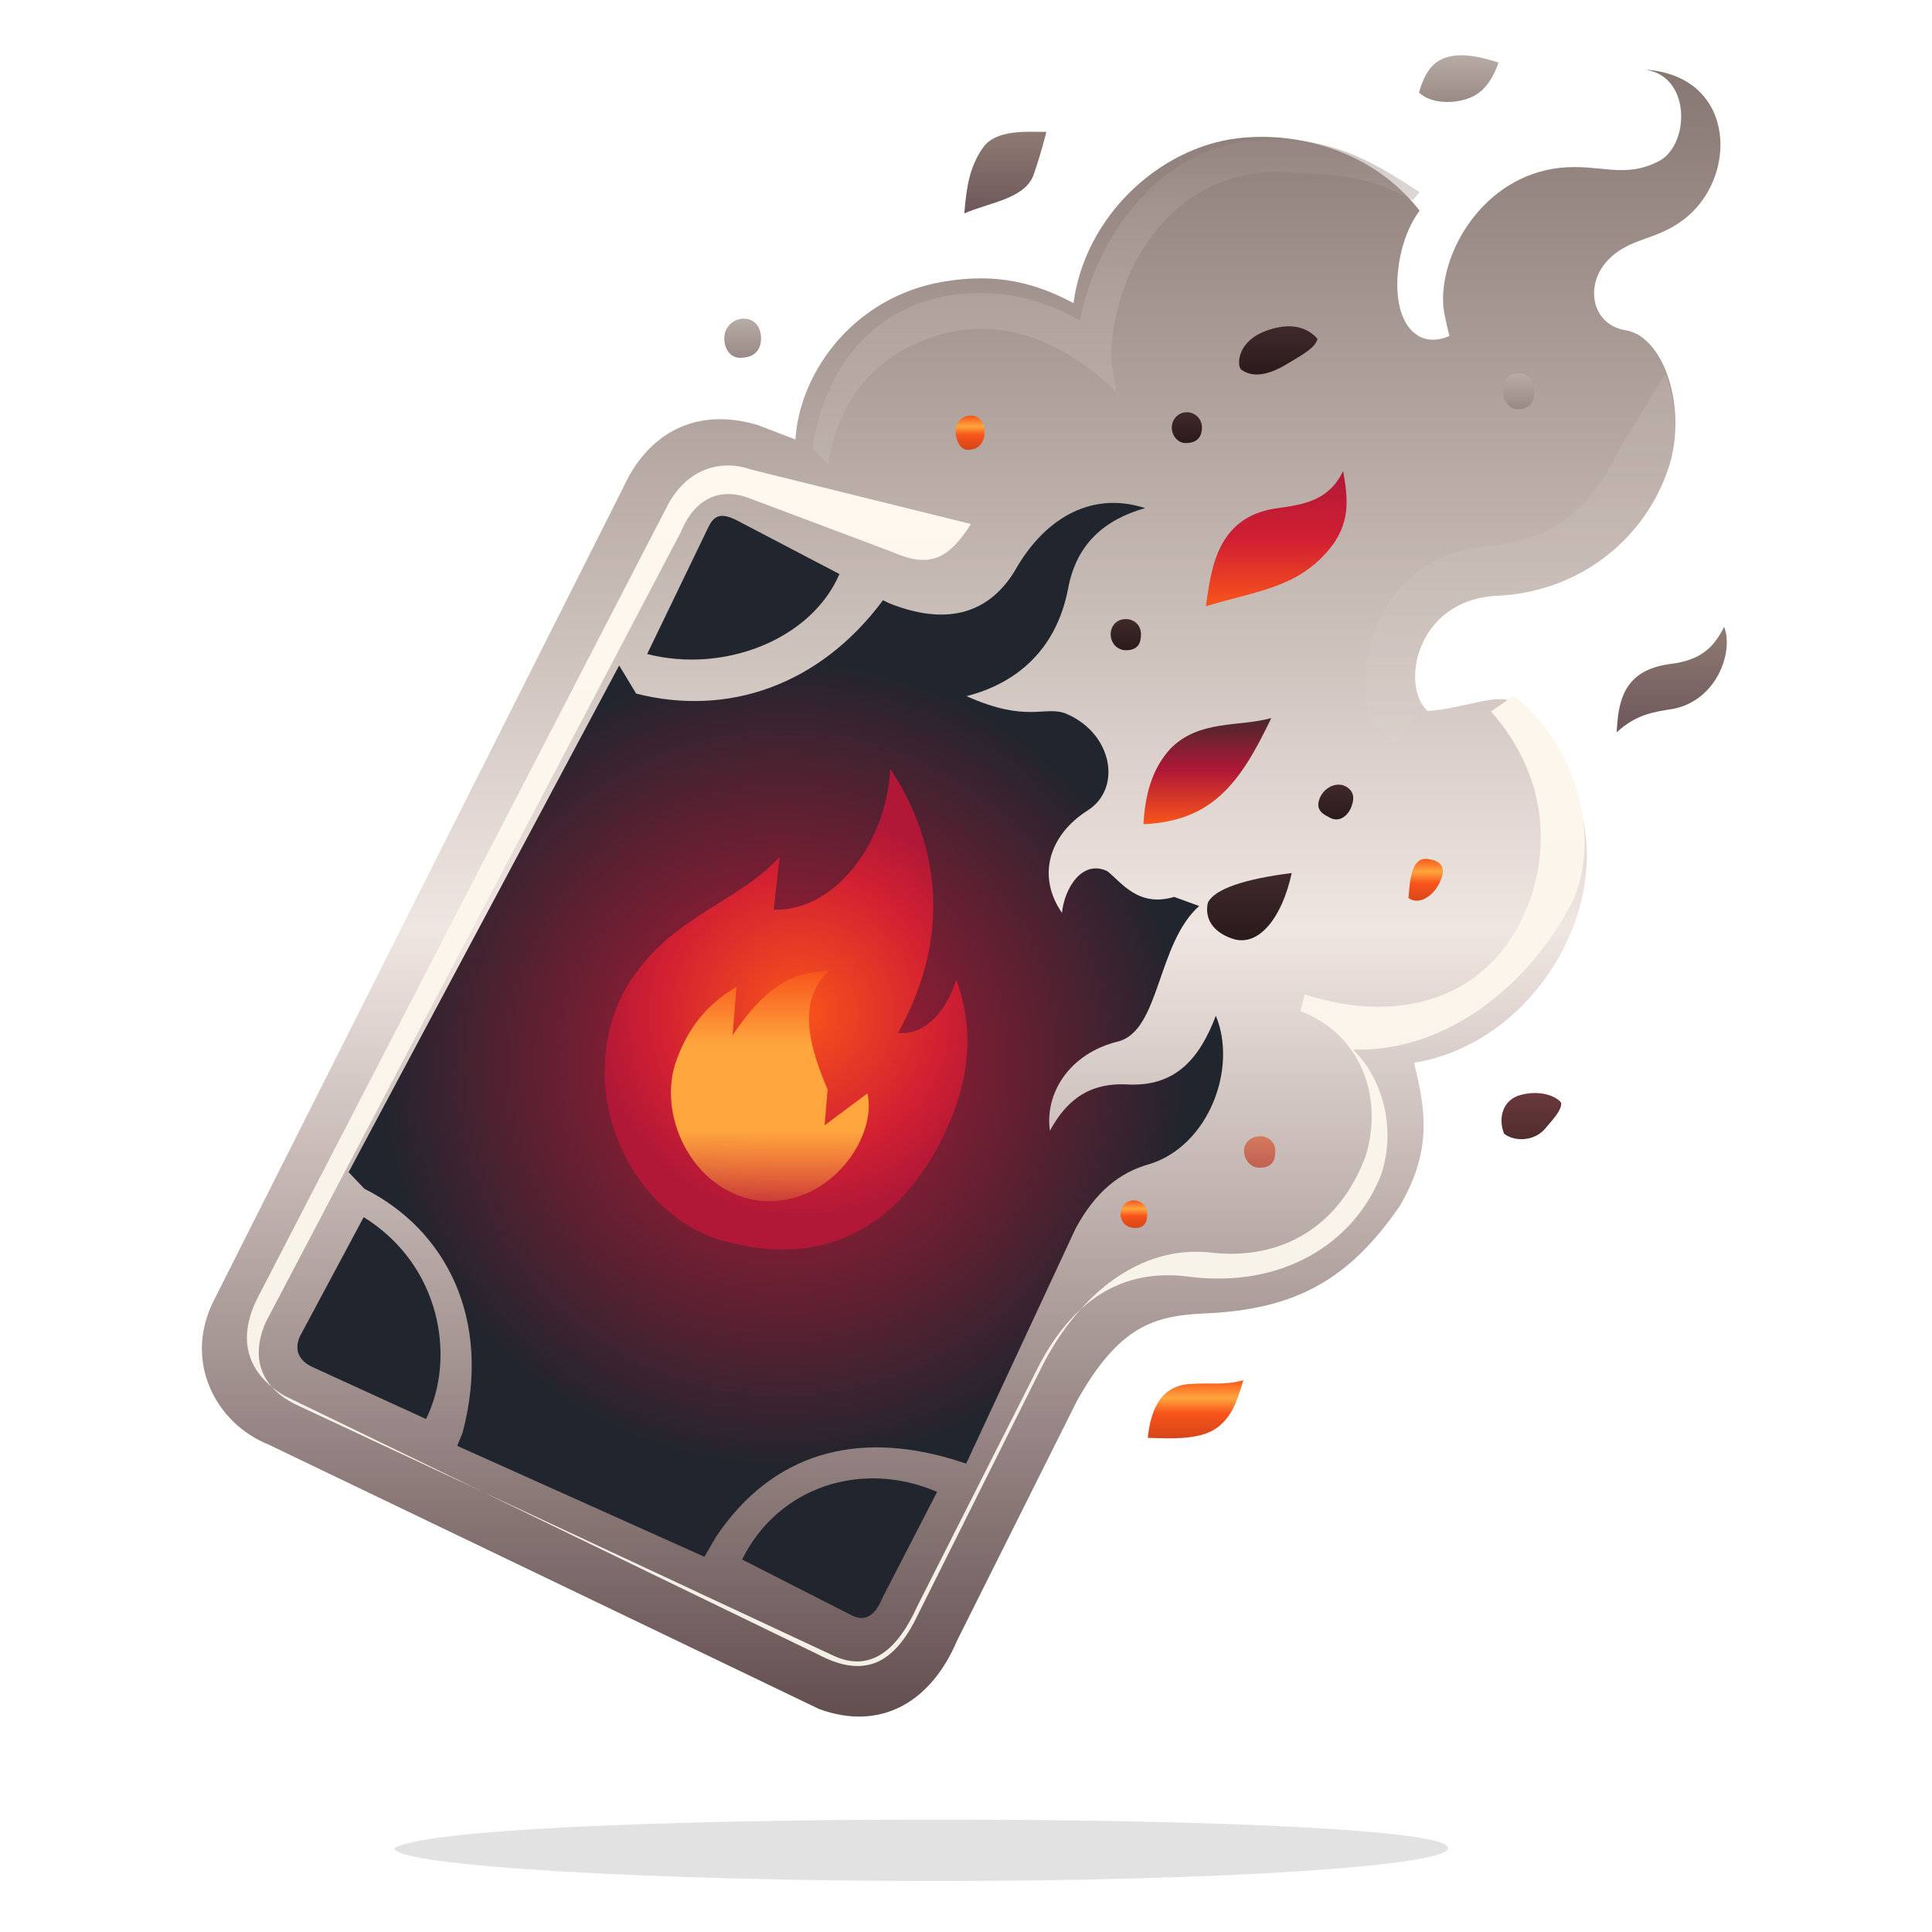
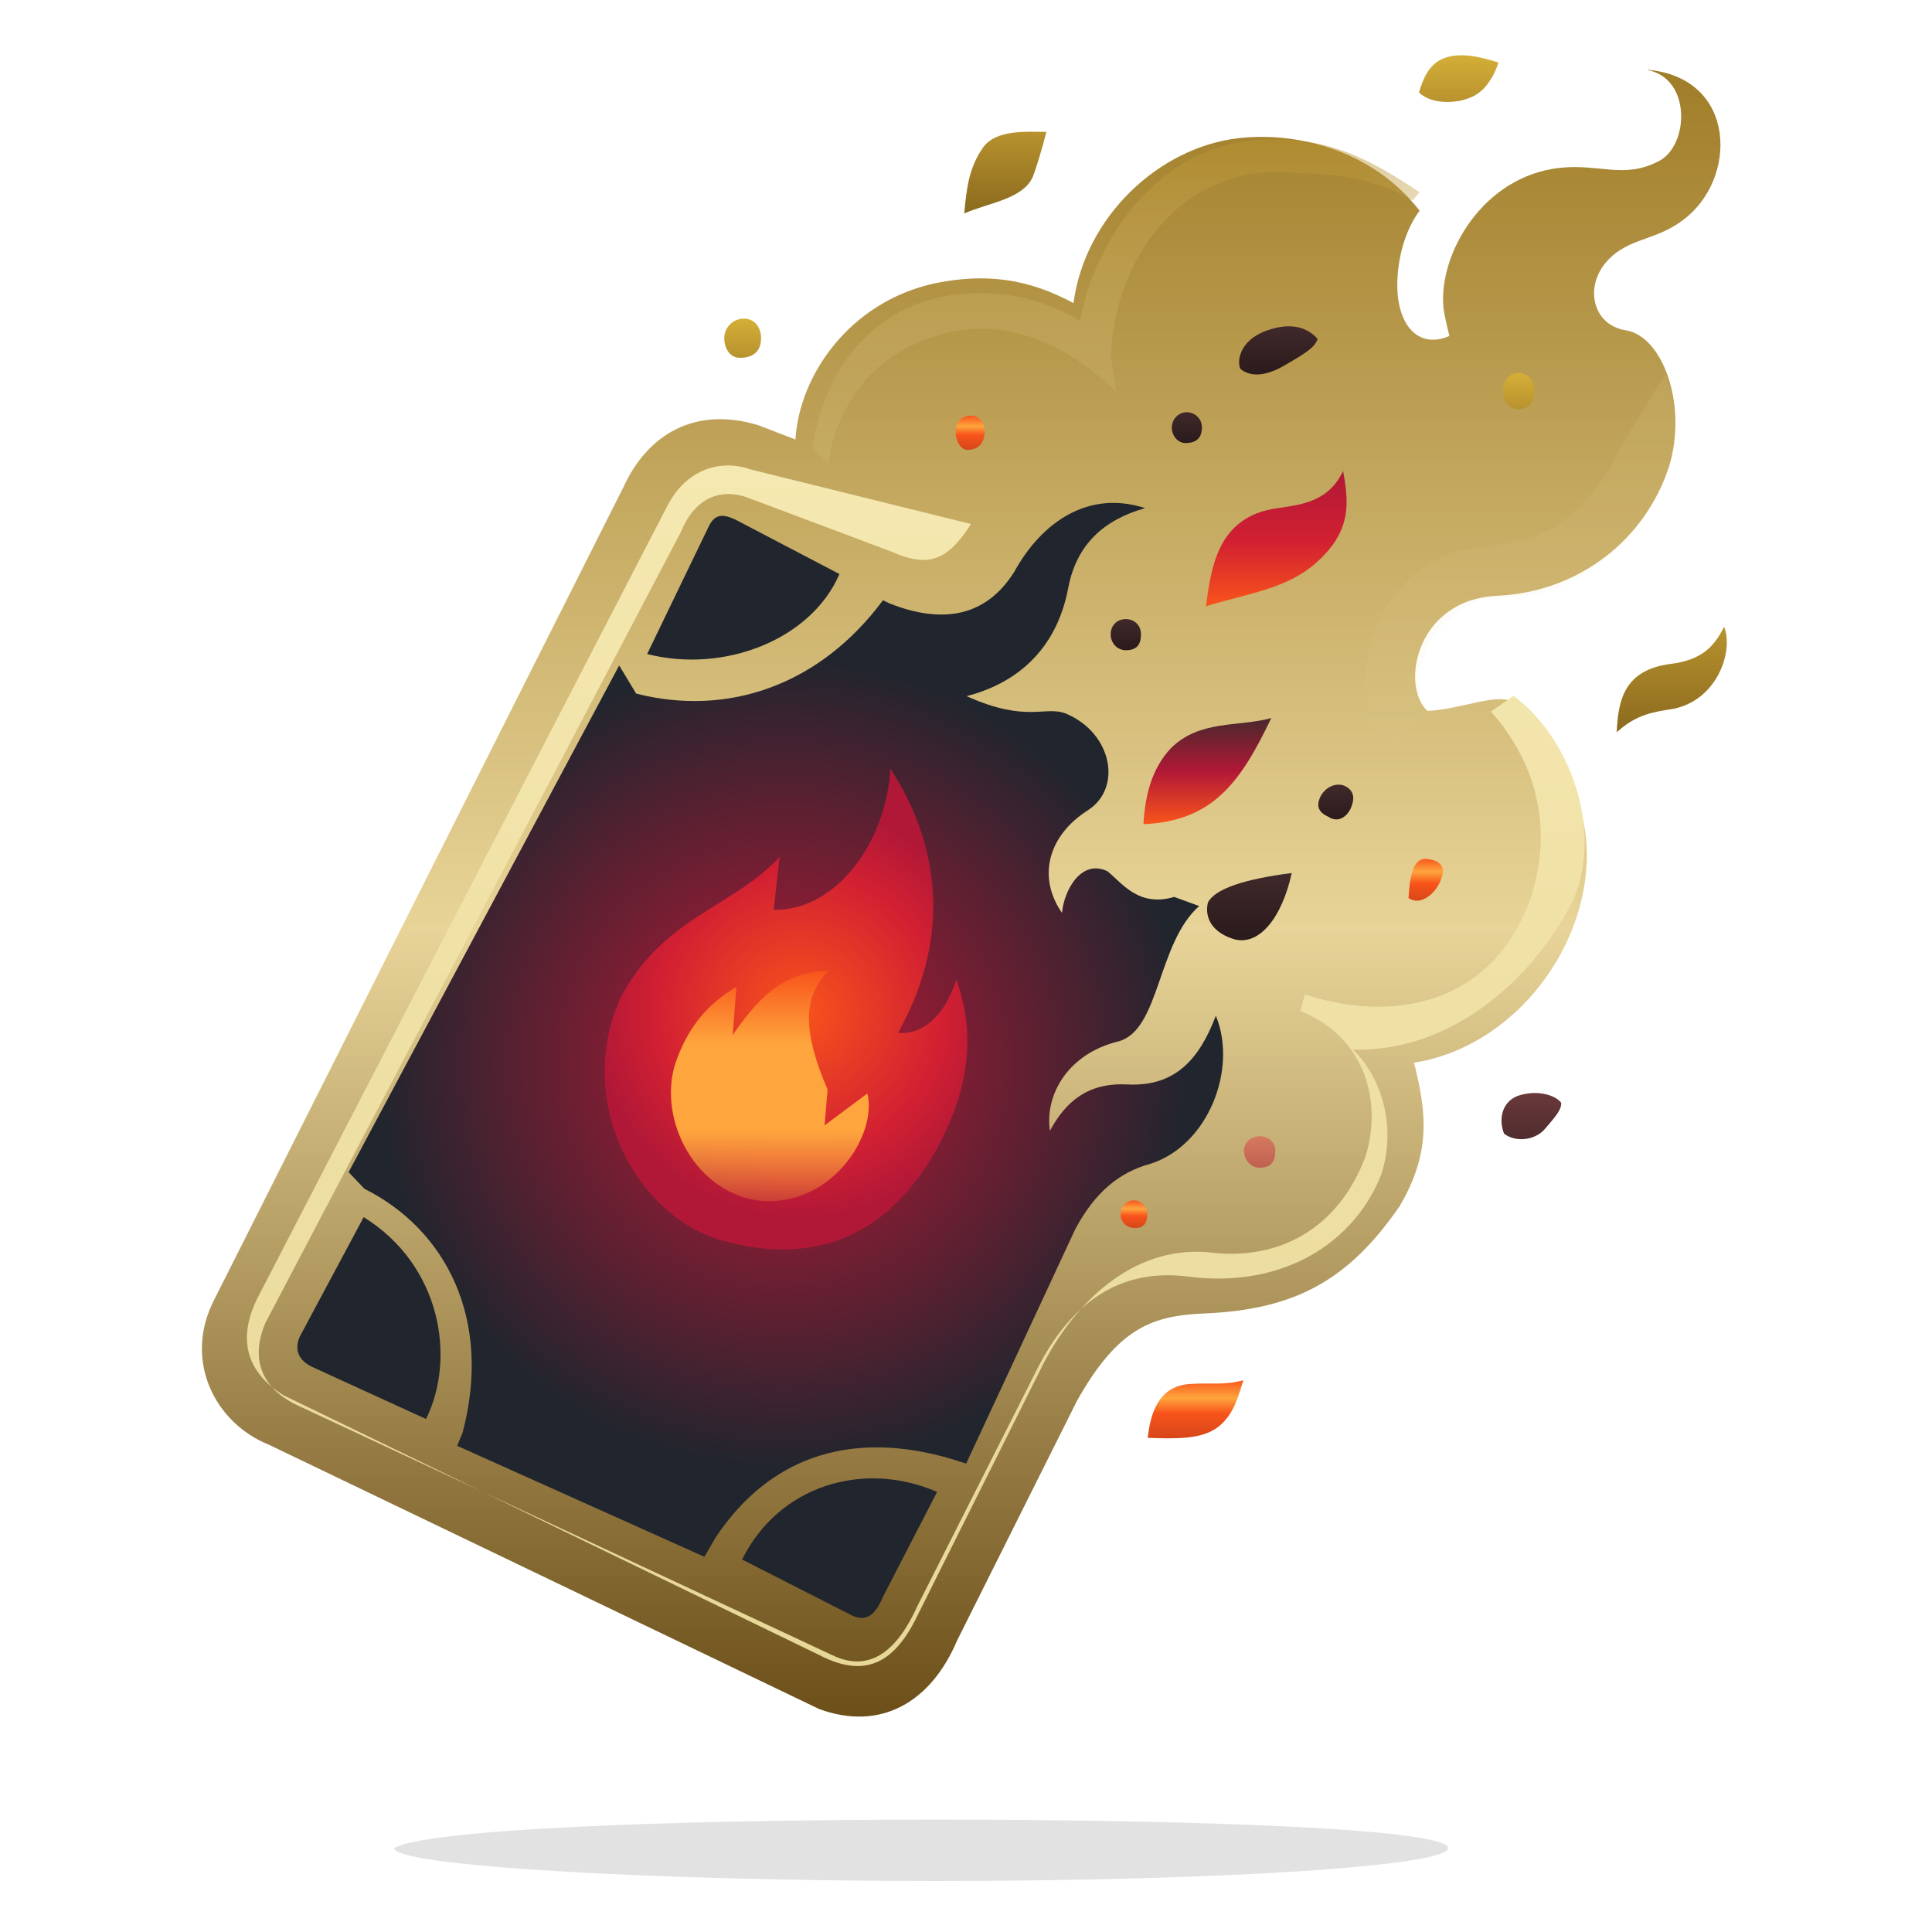
<svg xmlns="http://www.w3.org/2000/svg" width="250" height="250" fill="none" viewBox="0 0 250 250">
  <path d="m121.2 243.4c36.6 0 66.19-1.92 66.19-4.26s-29.59-3.68-66.19-3.68-66.19 1.34-70.19 3.68c0 2.34 33.59 4.26 70.19 4.26z" fill="#3D3D3D" opacity=".15" />
  <path d="m135.4 17.07c-2.47 0-6.54-0.38-8.23 2.07s-2.09 4.9-2.39 8.48c3.05-1.38 7.75-1.84 8.93-4.9 1-2.81 1.69-5.65 1.69-5.65z" fill="url(#paint0_linear_1069_13390)" />
  <path d="m193.9 8.09c-1.58-0.48-4.98-1.62-7.45-0.38-1.5 0.76-2.29 2.35-2.83 4.26 1.73 1.69 5.41 1.48 7.34 0.31 2.09-1.22 2.94-4.19 2.94-4.19z" fill="url(#paint1_linear_1069_13390)" />
  <path d="m213.2 9.07c5.67 1.07 5.38 9.71 1.48 11.77-4.54 2.37-7.68 0.32-12.84 0.88-9.96 1.09-15.71 11.13-15.06 18.08 0.2 1.48 0.77 3.67 0.77 3.67-4.43 1.97-7.67-2.15-6.5-9.51 0.69-4.35 2.65-6.69 2.65-6.69-5.84-7.58-15.48-10.3-23.45-9.39-10.27 1.19-19.86 10.15-21.34 21.34-5.83-3.13-11.28-3.94-18.04-2.54-11 2.45-17.45 11.93-17.94 20.19l-4.84-1.86c-8.16-2.45-14.29 1.17-17.42 8.03l-52.98 105.2c-4.02 7.87 0.2 15.93 7.05 18.68l71.26 34.23c8.06 2.94 14.5-0.98 17.84-8.85l15.55-31.09c5.35-9.48 9.8-10.96 16.44-11.25 11.89-0.49 18.75-4.41 25.29-13.89 4.02-6.85 3.53-12 1.85-18.55 12.28-1.95 21.87-13.74 22.36-26.02 0.29-8.88-4.86-16.75-9.6-20.67-2.05-1.18-6.36 0.88-10.99 1.17-3.52-3.03-1.67-14.42 9.03-14.91 10.6-0.49 19.2-7.34 22.23-16.82 2.35-7.77-0.78-16.75-5.62-17.53-4.34-0.69-5.35-5.64-2.5-8.87 2.75-3.13 6.27-2.64 9.89-5.39 7.14-5.26 7.04-18.42-4.57-19.45z" fill="url(#paint2_linear_1069_13390)" />
  <path d="m210.1 57.17c-4.02 7.97-8.04 12.71-17.72 13.49-14.75 1.58-17.2 16.13-14.95 22.78l3.24 2.94 3.43-5.22c-2.05-4.75 1.87-13.83 11.05-13.93 9.78-0.1 18.18-8.37 20.91-17.02 1.08-3.73 0.89-8.15-0.59-11.78l-5.37 8.74z" fill="url(#paint3_linear_1069_13390)" opacity=".5" />
  <path d="m182.8 25.93c-6.64-3.82-12.57-3.32-16.1-3.62-13.66-0.98-22.64 11.11-22.94 23.98l0.69 4.42c-6.64-6.45-14.3-9.48-21.97-7.63-9.78 2.45-14.32 9.7-15.3 16.96l-2.05-1.96c1.58-11.29 9.04-19.95 21.13-20.15 4.84-0.09 8.86 0.99 13.49 3.54 2.06-10.79 10.32-22.59 23.09-23.37 8.66-0.59 14.21 2.35 20.85 6.77l-0.89 1.06z" fill="url(#paint4_linear_1069_13390)" opacity=".5" />
  <path d="m192.9 92.04c5.73 6.45 7.98 14.61 5.43 23.38-4.23 13.36-16.41 17.49-29.48 13.26l-0.59 2.15c7.86 3.04 10.8 11.1 8.45 18.77-3.33 8.97-10.79 13.71-20.48 12.43-9.78-0.79-17.34 6.68-21.47 14.94l-16.33 32.66c-3.24 6.35-7.26 7.23-12.52 4.48l-69.18-33.54c-4.64-2.84-6.12-7.07-3.47-12.49l52.98-102.4c2.65-5.32 7.39-6.21 10.91-4.93l28.5 7.06c-3.04 4.73-5.49 5.71-10.33 3.56l-18.26-6.86c-3.14-1.28-6.87-0.69-8.92 4.26l-53.79 102.4c-2.06 4.84-0.39 8.67 4.45 10.82l68.89 32.18c5.04 2.45 8.56-0.88 11.01-6.33l15.18-30.03c4.74-9.78 11.49-13.7 19.85-12.62 12.18 1.58 21.46-4.28 24.98-13.15 2.05-6.15 0.1-12.6-3.63-16.23 12.18 0.39 23.07-8.48 28.61-19.57 3.82-9.48-0.91-21.17-7.86-26.2l-2.93 2.06z" fill="url(#paint5_linear_1069_13390)" />
  <path d="m80.12 86.11-35.01 65.57 2.05 2.15c10.48 5.25 16.61 16.84 12.69 31.59l-0.69 1.67 31.99 14.36 1.48-2.55c7.36-10.99 18.25-13.73 30.53-10.1l1.86 0.59 14.15-30.4c2.55-4.74 5.69-7.29 9.61-8.37 7.57-2.35 11.39-12.32 8.55-19.18-2.15 5.66-5.29 9.19-11.42 8.89-5.25-0.29-8.09 2.36-10.05 5.99-0.69-4.65 2.35-10 8.89-11.57 5.36-1.48 4.97-12.67 10.42-17.51l-3.23-1.18c-4.64 1.38-6.79-1.85-8.65-3.33-3.33-1.58-5.58 2.35-5.87 5.39-3.24-4.65-1.76-10 3.29-13.23 4.54-2.85 3.26-10.01-2.78-12.55-2.75-1.08-5 1.27-12.86-2.26 6.14-1.57 11.58-5.7 13.15-13.96 1.08-5.75 4.71-8.89 9.96-10.37-7.26-2.35-13.3 1.68-16.93 8.23-3.52 5.65-9.06 6.93-16.2 4.08l-0.79-0.39c-8.16 10.99-20.05 15.11-31.94 12.08l-2.2-3.64z" fill="url(#paint6_radial_1069_13390)" />
  <path d="m83.74 84.63 7.97-16.51c0.78-1.58 1.76-1.67 3.44-0.89l13.47 7.05c-3.63 8.47-14.91 12.9-24.88 10.35z" fill="url(#paint7_linear_1069_13390)" />
  <path d="m47.06 157.5-8.26 15.44c-0.78 1.77-0.09 3.14 1.58 3.93l14.75 6.75c3.93-7.97 1.88-19.96-8.07-26.12z" fill="url(#paint8_linear_1069_13390)" />
  <path d="m96.03 201.8 14.25 7.26c1.86 0.88 3.04-0.2 3.93-2.35l7.05-13.66c-9.59-4.14-20.49-0.81-25.23 8.75z" fill="url(#paint9_linear_1069_13390)" />
  <path d="m223.1 81.11c-1.38 2.75-3.06 4.32-6.98 4.81-6.04 0.79-6.73 4.81-6.92 8.84 2.55-2.35 4.8-2.64 7.35-3.04 5.74-1.18 7.79-7.53 6.55-10.61z" fill="url(#paint10_linear_1069_13390)" />
  <path d="m160.9 178.6c-2.55 0.69-4.03 0.29-6.97 0.49-4.23 0.29-5.11 4.22-5.41 6.97 3.43 0.1 7.15 0.29 9.3-1.57 1.96-1.67 2.45-4.02 3.08-5.89z" fill="url(#paint11_linear_1069_13390)" />
  <path d="m196.4 141.8c-2.25 0.88-2.44 3.33-1.76 4.91 1.38 1.08 4.03 0.98 5.41-0.79 1.18-1.38 2.06-2.36 1.96-3.24-0.88-1.08-3.24-1.67-5.61-0.88z" fill="url(#paint12_linear_1069_13390)" />
  <path d="m95.74 46.3c2.01 0 2.74-1.12 2.74-2.53s-0.82-2.54-2.23-2.54c-1.4 0-2.53 1.13-2.53 2.54s0.81 2.53 2.02 2.53z" fill="url(#paint13_linear_1069_13390)" />
  <path d="m196.4 52.95c2.01 0 2.13-1.54 2.13-2.45 0-1.41-0.96-2.22-2.02-2.22-1.4 0-2.03 1.13-2.03 2.22 0 1.32 0.72 2.45 1.92 2.45z" fill="url(#paint14_linear_1069_13390)" />
  <path d="m125.2 58.21c1.7 0 2.21-1.23 2.21-2.37 0-1.13-0.7-2.06-1.75-2.06-1.31 0-2.01 0.93-2.01 2.06 0 1.14 0.61 2.37 1.55 2.37z" fill="url(#paint15_linear_1069_13390)" />
  <path d="m153.4 57.33c1.74 0 2.13-1.04 2.13-2.02 0-1.18-0.97-1.97-1.94-1.97-1.18 0-1.96 0.98-1.96 1.97 0 1.08 0.78 2.02 1.77 2.02z" fill="url(#paint16_linear_1069_13390)" />
  <path d="m145.7 84.14c1.74 0 1.94-1.18 1.94-2.07 0-1.28-0.98-1.96-1.96-1.96-1.28 0-1.96 0.98-1.96 1.96 0 1.18 0.88 2.07 1.98 2.07z" fill="url(#paint17_linear_1069_13390)" />
  <path d="m171.9 105.7c1.48 0.98 2.76-0.39 3.05-1.57 0.59-1.67-0.59-2.36-1.27-2.55-1.48-0.3-2.66 0.88-2.96 1.86-0.39 1.08 0.1 1.77 1.18 2.26z" fill="url(#paint18_linear_1069_13390)" />
  <path d="m163 151.1c1.99 0 2.02-1.46 2.02-2.2 0-1.22-1.05-1.87-1.92-1.87-1.4 0-2.13 0.98-2.13 1.87 0 1.13 0.81 2.2 2.03 2.2z" fill="url(#paint19_linear_1069_13390)" />
  <path d="m146.9 158.9c1.45 0 1.55-1.12 1.55-1.81 0-1.13-0.92-1.76-1.69-1.76-1.13 0-1.76 0.92-1.76 1.76 0 1.02 0.72 1.81 1.9 1.81z" fill="url(#paint20_linear_1069_13390)" />
  <path d="m163.9 42.78c-3.83 1.38-3.83 4.41-3.34 5 1.77 1.38 4.22 0.4 5.99-0.69 2.36-1.38 3.64-2.16 3.94-3.24-1.38-1.57-3.54-2.16-6.59-1.07z" fill="url(#paint21_linear_1069_13390)" />
  <path d="m115.2 99.47c-0.49 9.48-7.03 18.45-15.09 18.25l0.78-6.86c-5.74 6.35-14.82 7.73-20.36 17.8-6.54 13.46 1.83 29.29 13.62 32.04 10.89 2.85 20.37-0.39 26.82-11.58 4.94-8.87 5.04-15.93 2.79-22.38-1.68 5.15-4.72 7.21-7.56 6.92 7.66-13.65 4.53-25.84-1-34.19z" fill="url(#paint22_radial_1069_13390)" />
  <path d="m95.29 127.7-0.49 6.25c4.02-5.95 7.45-8.2 12.39-8.3-3.43 3.43-3.23 8.07-0.1 15.34l-0.39 4.63 5.54-4.13c1.28 5.25-4.36 14.42-13.53 13.93-8.66-0.79-13.6-10.46-11.35-17.72 1.47-4.34 3.82-7.57 7.93-10z" fill="url(#paint23_linear_1069_13390)" />
  <path d="m156.3 116.8c0.88-1.77 4.71-3.05 10.85-3.83-1.28 5.85-4.22 9.38-7.36 8.59-2.74-0.78-3.98-2.64-3.49-4.76z" fill="url(#paint24_linear_1069_13390)" />
  <path d="m173.8 60.95c-1.86 3.83-5 4.32-8.52 4.81-7.97 1.08-8.56 8.14-9.24 12.69 6.44-1.96 11.69-2.35 15.81-7.19 3.04-3.53 2.55-6.87 1.95-10.31z" fill="url(#paint25_linear_1069_13390)" />
  <path d="m164.5 92.92c-4.24 1.17-9.28 0.19-13.01 3.92-2.55 2.75-3.33 6.28-3.53 9.81 8.87-0.4 12.5-5.24 16.54-13.73z" fill="url(#paint26_linear_1069_13390)" />
  <path d="m185 111.2c-2.15-0.49-2.54 1.96-2.74 5 1.48 1.08 3.53-0.49 4.22-2.45 0.68-1.57-0.2-2.36-1.48-2.55z" fill="url(#paint27_linear_1069_13390)" />
  <defs>
    <linearGradient id="paint0_linear_1069_13390" x1="129.9" x2="129.9" y1="16.96" y2="27.62" gradientUnits="userSpaceOnUse">
-       <stop stop-color="#8F7A73" offset="0" />
-       <stop stop-color="#6E575A" offset="1" />
+       <stop stop-color="#B8922E" offset="0" />
+       <stop stop-color="#8A6A1E" offset="1" />
    </linearGradient>
    <linearGradient id="paint1_linear_1069_13390" x1="188.7" x2="188.7" y1="7" y2="13.37" gradientUnits="userSpaceOnUse">
-       <stop stop-color="#B8ACA6" offset="0" />
-       <stop stop-color="#988984" offset="1" />
+       <stop stop-color="#D4AF37" offset="0" />
+       <stop stop-color="#B8922E" offset="1" />
    </linearGradient>
    <linearGradient id="paint2_linear_1069_13390" x1="136.5" x2="136.5" y1="9" y2="222.5" gradientUnits="userSpaceOnUse">
-       <stop stop-color="#877772" offset="0" />
-       <stop stop-color="#F0E6E1" offset=".521" />
-       <stop stop-color="#634E4F" offset="1" />
+       <stop stop-color="#A07D28" offset="0" />
+       <stop stop-color="#E8D498" offset=".521" />
+       <stop stop-color="#6B4E18" offset="1" />
    </linearGradient>
    <linearGradient id="paint3_linear_1069_13390" x1="196.6" x2="196.6" y1="48.43" y2="96.38" gradientUnits="userSpaceOnUse">
-       <stop stop-color="#F0E6E1" stop-opacity=".25" offset="0" />
-       <stop stop-color="#F0E6E1" stop-opacity=".1" offset="1" />
+       <stop stop-color="#E8D498" stop-opacity=".25" offset="0" />
+       <stop stop-color="#E8D498" stop-opacity=".1" offset="1" />
    </linearGradient>
    <linearGradient id="paint4_linear_1069_13390" x1="144.5" x2="144.5" y1="18" y2="50.71" gradientUnits="userSpaceOnUse">
-       <stop stop-color="#988984" offset="0" />
-       <stop stop-color="#F0E6E1" stop-opacity=".25" offset="1" />
+       <stop stop-color="#B8922E" offset="0" />
+       <stop stop-color="#E8D498" stop-opacity=".25" offset="1" />
    </linearGradient>
    <linearGradient id="paint5_linear_1069_13390" x1="116.7" x2="116.7" y1="59.82" y2="215.6" gradientUnits="userSpaceOnUse">
-       <stop stop-color="#FFF8EE" offset="0" />
-       <stop stop-color="#F5F0E6" offset="1" />
+       <stop stop-color="#F5E8B0" offset="0" />
+       <stop stop-color="#E8D898" offset="1" />
    </linearGradient>
    <radialGradient id="paint6_radial_1069_13390" cx="0" cy="0" r="1" gradientTransform="translate(101.3 137.6) scale(56.15 56.19)" gradientUnits="userSpaceOnUse">
      <stop stop-color="#C11837" offset="0" />
      <stop stop-color="#20252E" offset=".943" />
    </radialGradient>
    <linearGradient id="paint7_linear_1069_13390" x1="96.18" x2="96.18" y1="66.64" y2="85.52" gradientUnits="userSpaceOnUse">
      <stop stop-color="#20252E" offset="0" />
      <stop stop-color="#20252E" offset="1" />
    </linearGradient>
    <linearGradient id="paint8_linear_1069_13390" x1="47.51" x2="47.51" y1="157.5" y2="183.6" gradientUnits="userSpaceOnUse">
      <stop stop-color="#20252E" offset="0" />
      <stop stop-color="#20252E" offset="1" />
    </linearGradient>
    <linearGradient id="paint9_linear_1069_13390" x1="108.6" x2="108.6" y1="190.4" y2="209.7" gradientUnits="userSpaceOnUse">
      <stop stop-color="#20252E" offset="0" />
      <stop stop-color="#20252E" offset="1" />
    </linearGradient>
    <linearGradient id="paint10_linear_1069_13390" x1="216.1" x2="216.1" y1="81.11" y2="94.76" gradientUnits="userSpaceOnUse">
-       <stop stop-color="#8F7A73" offset="0" />
-       <stop stop-color="#6E575A" offset="1" />
+       <stop stop-color="#B8922E" offset="0" />
+       <stop stop-color="#8A6A1E" offset="1" />
    </linearGradient>
    <linearGradient id="paint11_linear_1069_13390" x1="154.7" x2="154.7" y1="178.5" y2="186.2" gradientUnits="userSpaceOnUse">
      <stop stop-color="#F8541B" offset="0" />
      <stop stop-color="#FEA53D" offset=".312" />
      <stop stop-color="#F8541B" offset=".568" />
      <stop stop-color="#D54619" offset="1" />
    </linearGradient>
    <linearGradient id="paint12_linear_1069_13390" x1="198.3" x2="198.3" y1="141.2" y2="147.4" gradientUnits="userSpaceOnUse">
      <stop stop-color="#6A393B" offset="0" />
      <stop stop-color="#502D2E" offset="1" />
    </linearGradient>
    <linearGradient id="paint13_linear_1069_13390" x1="96.1" x2="96.1" y1="41.23" y2="46.3" gradientUnits="userSpaceOnUse">
-       <stop stop-color="#B8ACA6" offset="0" />
-       <stop stop-color="#988984" offset="1" />
+       <stop stop-color="#D4AF37" offset="0" />
+       <stop stop-color="#B8922E" offset="1" />
    </linearGradient>
    <linearGradient id="paint14_linear_1069_13390" x1="196.6" x2="196.6" y1="48.28" y2="52.95" gradientUnits="userSpaceOnUse">
-       <stop stop-color="#B8ACA6" offset="0" />
-       <stop stop-color="#988984" offset="1" />
+       <stop stop-color="#D4AF37" offset="0" />
+       <stop stop-color="#B8922E" offset="1" />
    </linearGradient>
    <linearGradient id="paint15_linear_1069_13390" x1="125.5" x2="125.5" y1="53.78" y2="58.21" gradientUnits="userSpaceOnUse">
      <stop stop-color="#F8541B" offset="0" />
      <stop stop-color="#FEA53D" offset=".312" />
      <stop stop-color="#F8541B" offset=".568" />
      <stop stop-color="#D54619" offset="1" />
    </linearGradient>
    <linearGradient id="paint16_linear_1069_13390" x1="153.5" x2="153.5" y1="53.34" y2="57.33" gradientUnits="userSpaceOnUse">
      <stop stop-color="#40292B" offset="0" />
      <stop stop-color="#2A1A1B" offset="1" />
    </linearGradient>
    <linearGradient id="paint17_linear_1069_13390" x1="145.7" x2="145.7" y1="80.11" y2="84.14" gradientUnits="userSpaceOnUse">
      <stop stop-color="#40292B" offset="0" />
      <stop stop-color="#2A1A1B" offset="1" />
    </linearGradient>
    <linearGradient id="paint18_linear_1069_13390" x1="173" x2="173" y1="101.5" y2="106.3" gradientUnits="userSpaceOnUse">
      <stop stop-color="#40292B" offset="0" />
      <stop stop-color="#2A1A1B" offset="1" />
    </linearGradient>
    <linearGradient id="paint19_linear_1069_13390" x1="163" x2="163" y1="147" y2="151.1" gradientUnits="userSpaceOnUse">
      <stop stop-color="#D5795E" offset="0" />
      <stop stop-color="#C06151" offset="1" />
    </linearGradient>
    <linearGradient id="paint20_linear_1069_13390" x1="146.7" x2="146.7" y1="155.3" y2="158.9" gradientUnits="userSpaceOnUse">
      <stop stop-color="#F8541B" offset="0" />
      <stop stop-color="#FEA53D" offset=".312" />
      <stop stop-color="#F8541B" offset=".568" />
      <stop stop-color="#D54619" offset="1" />
    </linearGradient>
    <linearGradient id="paint21_linear_1069_13390" x1="165.7" x2="165.7" y1="42.14" y2="48.59" gradientUnits="userSpaceOnUse">
      <stop stop-color="#40292B" offset="0" />
      <stop stop-color="#2A1A1B" offset="1" />
    </linearGradient>
    <radialGradient id="paint22_radial_1069_13390" cx="0" cy="0" r="1" gradientTransform="translate(103.5 131.1) scale(26.49 26.5)" gradientUnits="userSpaceOnUse">
      <stop stop-color="#F8541B" offset="0" />
      <stop stop-color="#D22032" offset=".693" />
      <stop stop-color="#B11837" offset="1" />
    </radialGradient>
    <linearGradient id="paint23_linear_1069_13390" x1="100" x2="100" y1="125.7" y2="155.5" gradientUnits="userSpaceOnUse">
      <stop stop-color="#F8541B" offset="0" />
      <stop stop-color="#FEA53D" offset=".312" />
      <stop stop-color="#FEA53D" offset=".693" />
      <stop stop-color="#FEA53D" stop-opacity=".25" offset="1" />
    </linearGradient>
    <linearGradient id="paint24_linear_1069_13390" x1="161.7" x2="161.7" y1="112.6" y2="121.8" gradientUnits="userSpaceOnUse">
      <stop stop-color="#40292B" offset="0" />
      <stop stop-color="#2A1A1B" offset="1" />
    </linearGradient>
    <linearGradient id="paint25_linear_1069_13390" x1="164.9" x2="164.9" y1="60.95" y2="78.45" gradientUnits="userSpaceOnUse">
      <stop stop-color="#B11837" offset="0" />
      <stop stop-color="#D22032" offset=".521" />
      <stop stop-color="#F8541B" offset="1" />
    </linearGradient>
    <linearGradient id="paint26_linear_1069_13390" x1="156.2" x2="156.2" y1="92.33" y2="106.6" gradientUnits="userSpaceOnUse">
      <stop stop-color="#40292B" offset="0" />
      <stop stop-color="#B11837" offset=".521" />
      <stop stop-color="#F8541B" offset="1" />
    </linearGradient>
    <linearGradient id="paint27_linear_1069_13390" x1="184.7" x2="184.7" y1="111" y2="116.8" gradientUnits="userSpaceOnUse">
      <stop stop-color="#F8541B" offset="0" />
      <stop stop-color="#FEA53D" offset=".312" />
      <stop stop-color="#F8541B" offset=".568" />
      <stop stop-color="#D54619" offset="1" />
    </linearGradient>
  </defs>
</svg>
